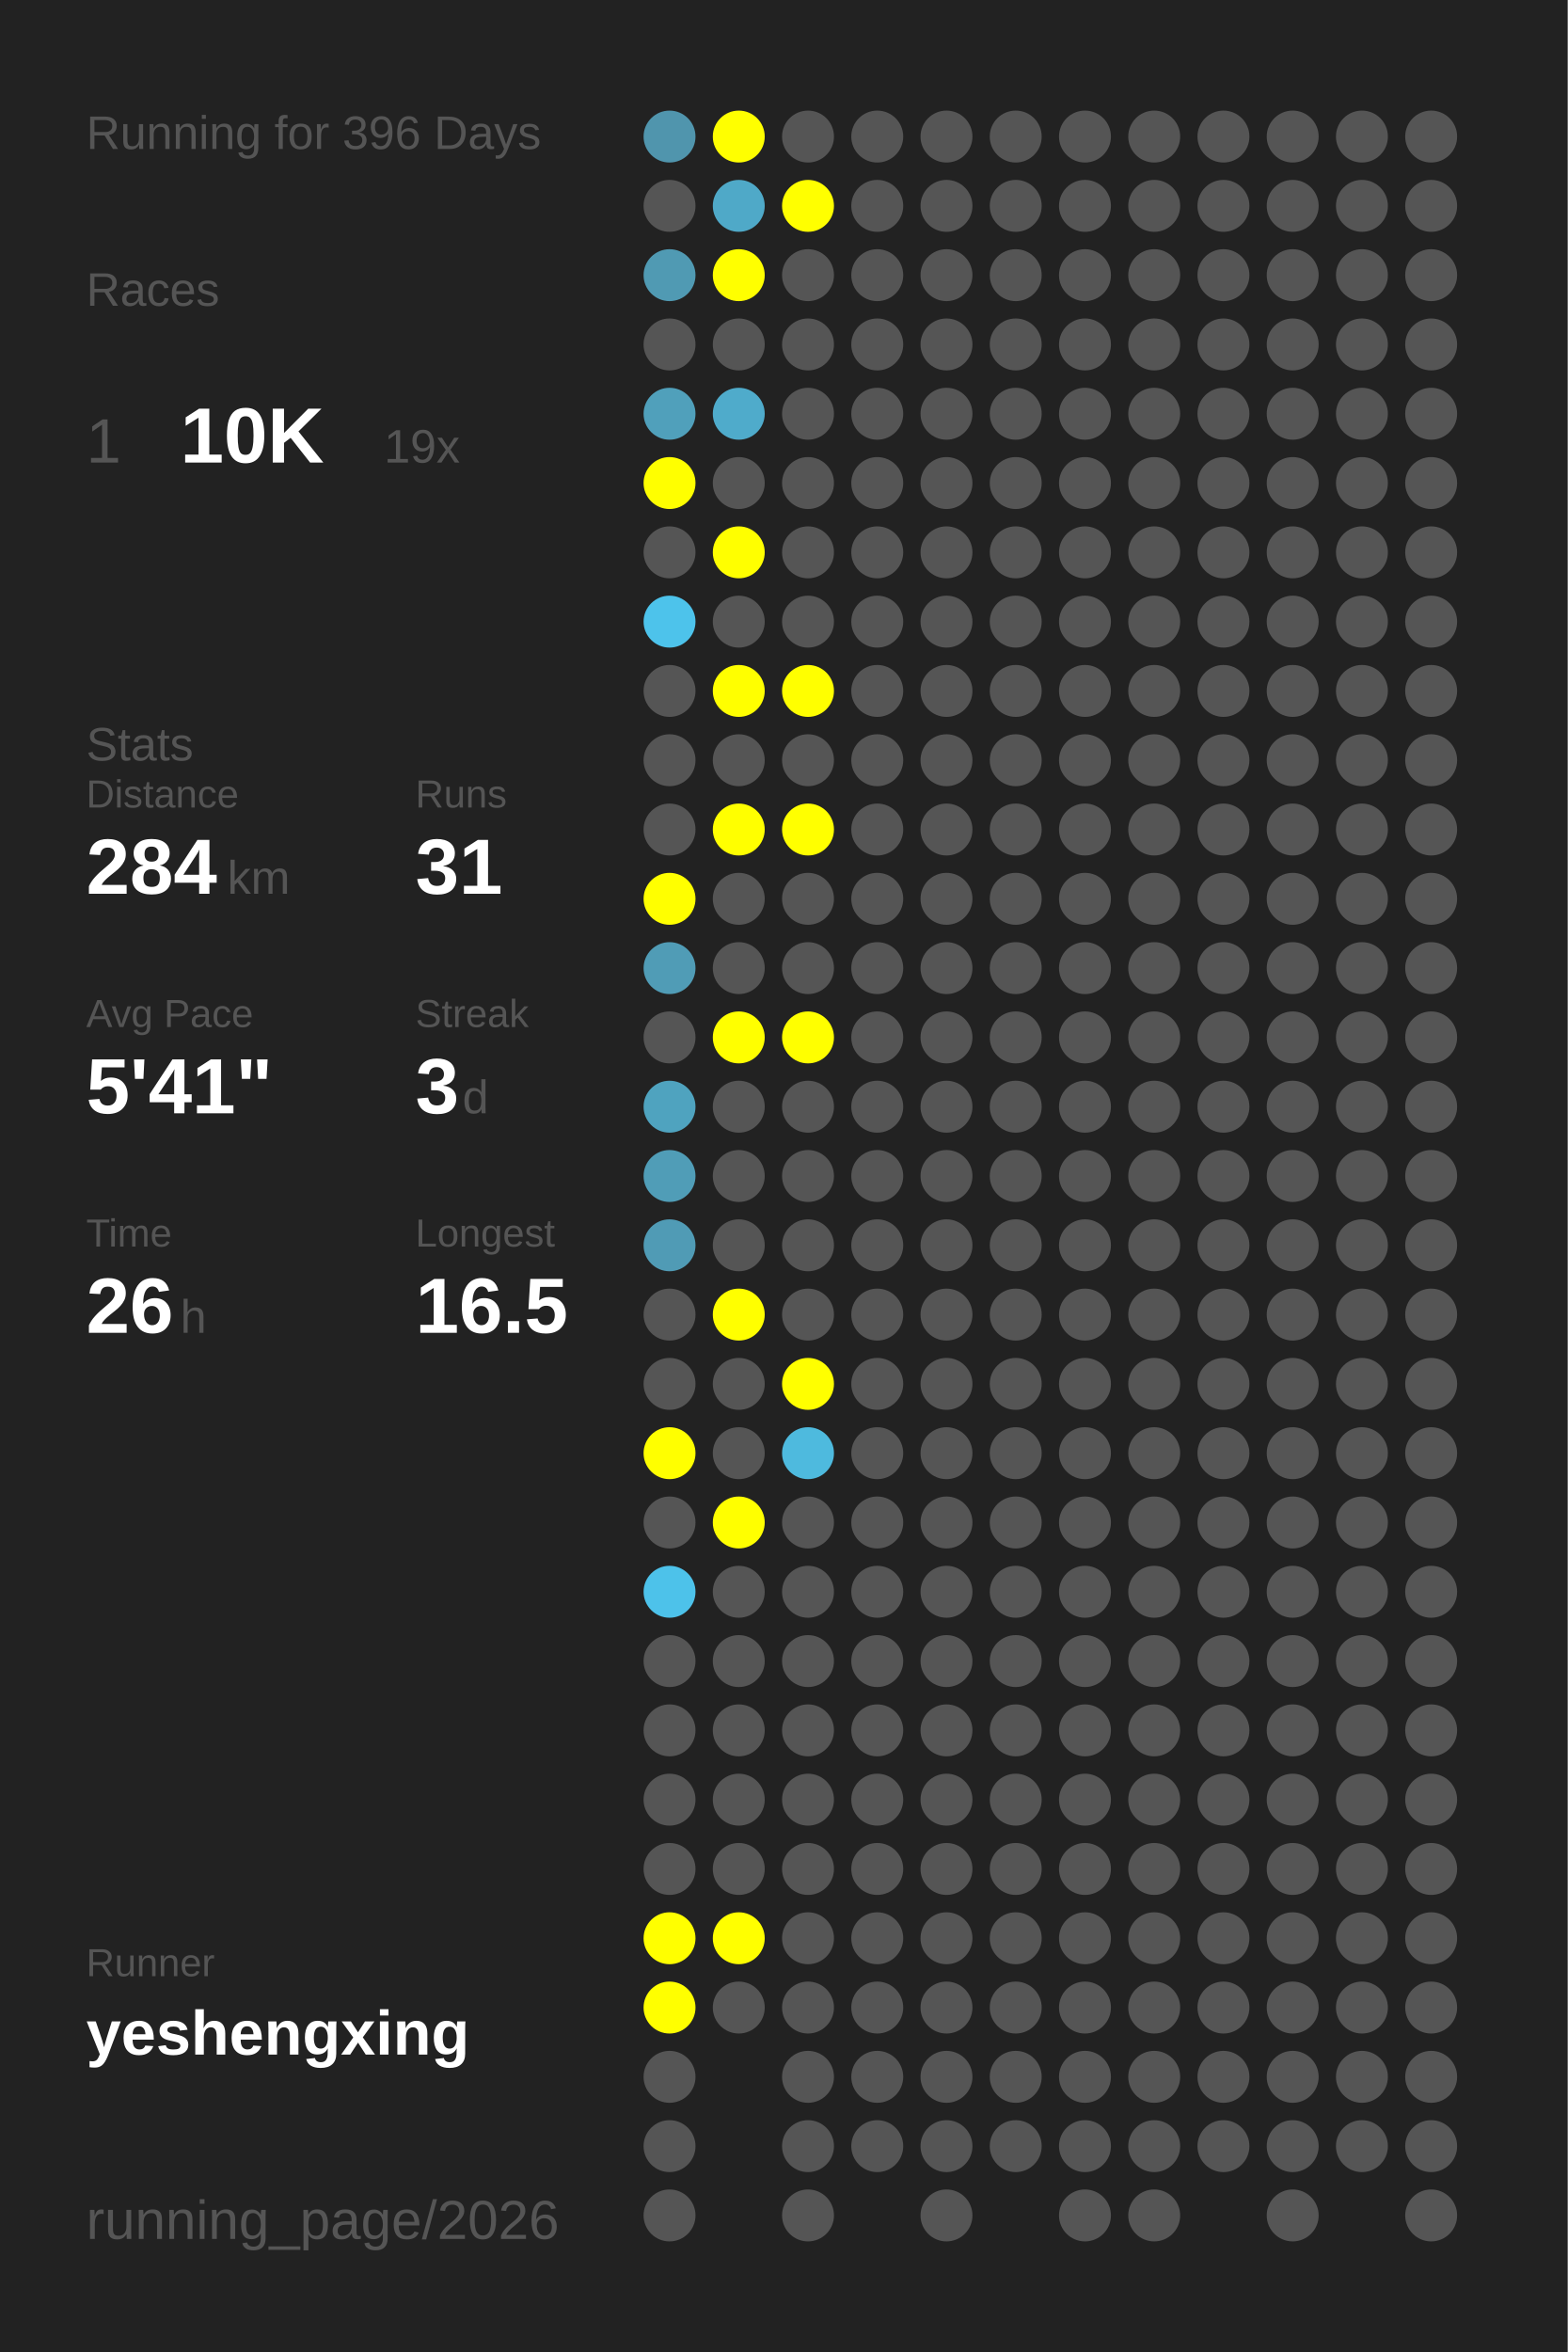
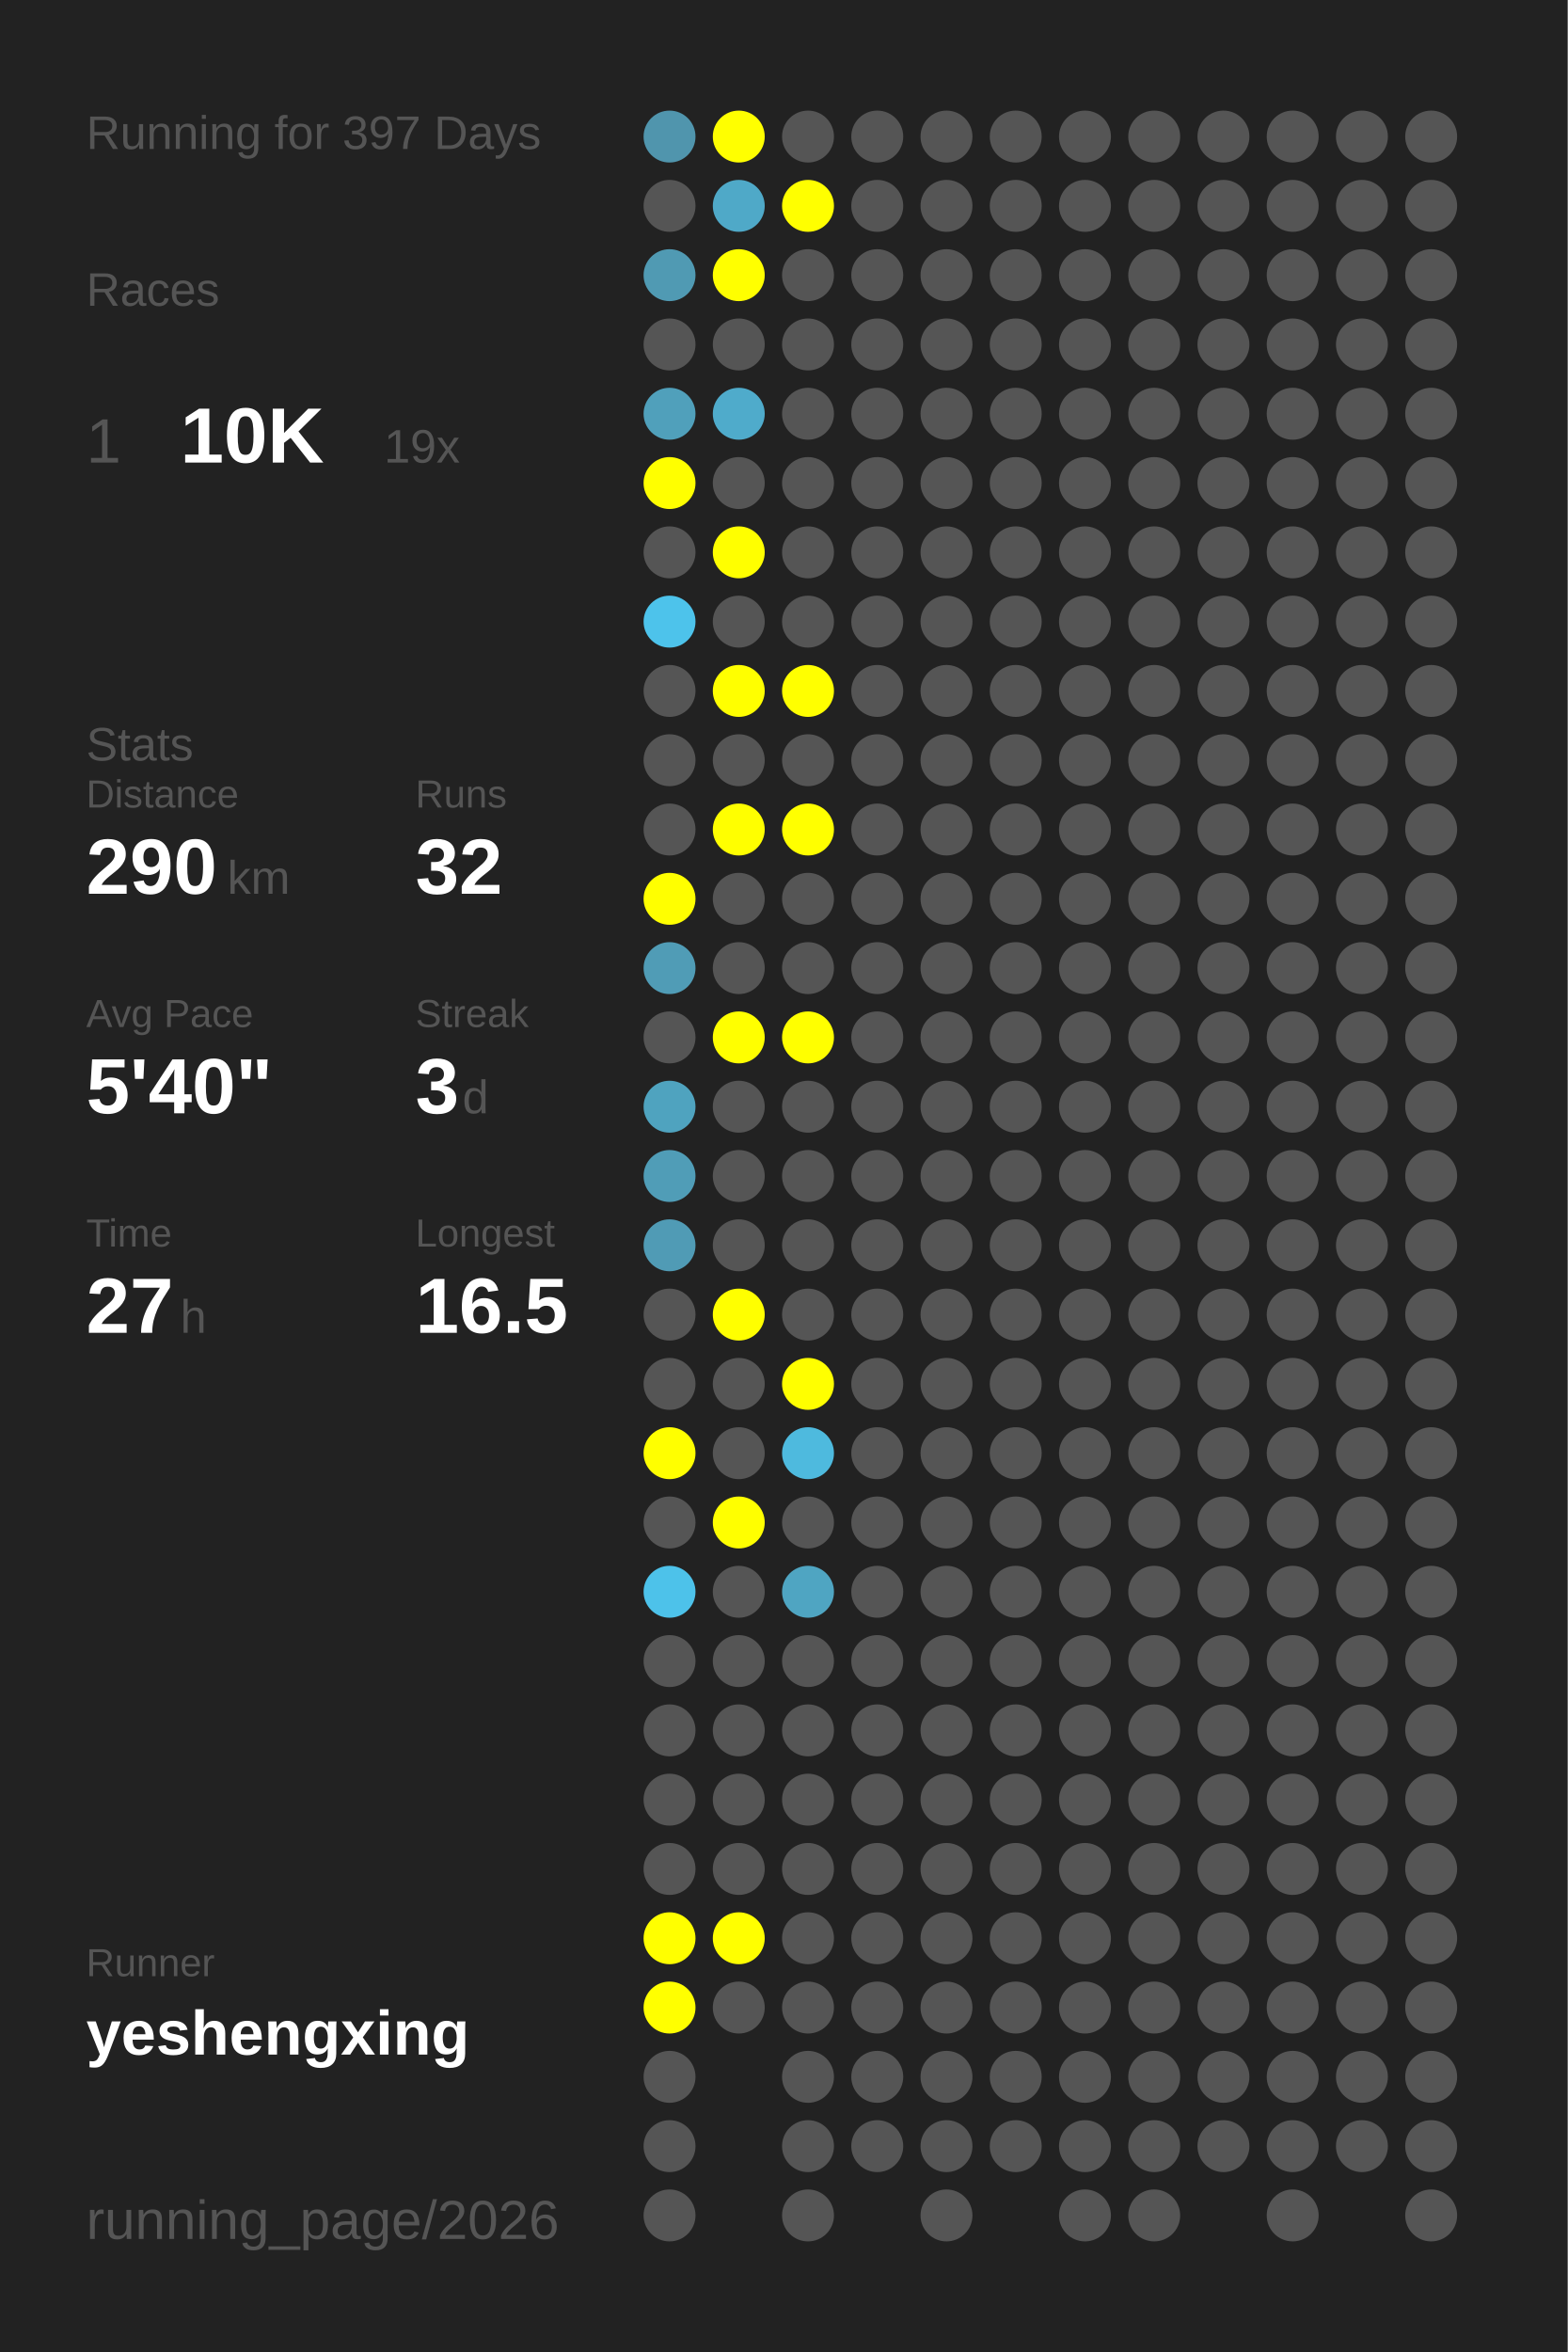
<svg xmlns="http://www.w3.org/2000/svg" baseProfile="full" height="300mm" version="1.1" viewBox="0,0,200,300" width="200mm">
  <defs />
  <rect fill="#222222" height="300" width="200" x="0" y="0" />
-   <text fill="#555555" style="font-size:6px; font-family:Arial;" x="11" y="19">Running for 396 Days</text>
+   <text fill="#555555" style="font-size:6px; font-family:Arial;" x="11" y="19">Running for 397 Days</text>
  <text fill="#555555" style="font-size:6px; font-family:Arial;" x="11" y="39">Races</text>
  <text fill="#555555" style="font-size:8px; font-family:Arial;" x="11" y="59">1</text>
  <text fill="#FFFFFF" style="font-size:10px; font-family:Arial; font-weight:bold;" x="23" y="59">10K</text>
  <text fill="#555555" style="font-size:6px; font-family:Arial;" x="49" y="59">19x</text>
  <text fill="#555555" style="font-size:6px; font-family:Arial;" x="11" y="97">Stats</text>
  <text fill="#555555" style="font-size:5px; font-family:Arial;" x="11" y="103">Distance</text>
-   <text fill="#FFFFFF" style="font-size:10px; font-family:Arial; font-weight:bold;" x="11" y="114">284</text>
+   <text fill="#FFFFFF" style="font-size:10px; font-family:Arial; font-weight:bold;" x="11" y="114">290</text>
  <text fill="#555555" style="font-size:6px; font-family:Arial;" x="29" y="114">km</text>
  <text fill="#555555" style="font-size:5px; font-family:Arial;" x="53" y="103">Runs</text>
-   <text fill="#FFFFFF" style="font-size:10px; font-family:Arial; font-weight:bold;" x="53" y="114">31</text>
+   <text fill="#FFFFFF" style="font-size:10px; font-family:Arial; font-weight:bold;" x="53" y="114">32</text>
  <text fill="#555555" style="font-size:5px; font-family:Arial;" x="11" y="131">Avg Pace</text>
-   <text fill="#FFFFFF" style="font-size:10px; font-family:Arial; font-weight:bold;" x="11" y="142">5'41"</text>
+   <text fill="#FFFFFF" style="font-size:10px; font-family:Arial; font-weight:bold;" x="11" y="142">5'40"</text>
  <text fill="#555555" style="font-size:5px; font-family:Arial;" x="53" y="131">Streak</text>
  <text fill="#FFFFFF" style="font-size:10px; font-family:Arial; font-weight:bold;" x="53" y="142">3</text>
  <text fill="#555555" style="font-size:6px; font-family:Arial;" x="59" y="142">d</text>
  <text fill="#555555" style="font-size:5px; font-family:Arial;" x="11" y="159">Time</text>
-   <text fill="#FFFFFF" style="font-size:10px; font-family:Arial; font-weight:bold;" x="11" y="170">26</text>
+   <text fill="#FFFFFF" style="font-size:10px; font-family:Arial; font-weight:bold;" x="11" y="170">27</text>
  <text fill="#555555" style="font-size:6px; font-family:Arial;" x="23" y="170">h</text>
  <text fill="#555555" style="font-size:5px; font-family:Arial;" x="53" y="159">Longest</text>
  <text fill="#FFFFFF" style="font-size:10px; font-family:Arial; font-weight:bold;" x="53" y="170">16.5</text>
  <text fill="#555555" style="font-size:5px; font-family:Arial;" x="11" y="252.065">Runner</text>
  <text fill="#FFFFFF" style="font-size:8px; font-family:Arial; font-weight:bold;" x="11" y="262.065">yeshengxing</text>
  <text fill="#555555" style="font-size:7px; font-family:Arial;" x="11" y="285.581">running_page/2026</text>
  <circle cx="85.417" cy="17.419" fill="#5095ad" r="3.312" />
  <circle cx="85.417" cy="26.258" fill="#555555" r="3.312" />
  <circle cx="85.417" cy="35.097" fill="#509ab3" r="3.312" />
  <circle cx="85.417" cy="43.935" fill="#555555" r="3.312" />
  <circle cx="85.417" cy="52.774" fill="#50a0bb" r="3.312" />
  <circle cx="85.417" cy="61.613" fill="#FFFF00" r="3.312" />
  <circle cx="85.417" cy="70.452" fill="#555555" r="3.312" />
  <circle cx="85.417" cy="79.29" fill="#4dc3eb" r="3.312" />
  <circle cx="85.417" cy="88.129" fill="#555555" r="3.312" />
  <circle cx="85.417" cy="96.968" fill="#555555" r="3.312" />
  <circle cx="85.417" cy="105.806" fill="#555555" r="3.312" />
  <circle cx="85.417" cy="114.645" fill="#FFFF00" r="3.312" />
  <circle cx="85.417" cy="123.484" fill="#509cb6" r="3.312" />
  <circle cx="85.417" cy="132.323" fill="#555555" r="3.312" />
  <circle cx="85.417" cy="141.161" fill="#4fa3bf" r="3.312" />
  <circle cx="85.417" cy="150" fill="#509db7" r="3.312" />
  <circle cx="85.417" cy="158.839" fill="#509bb5" r="3.312" />
  <circle cx="85.417" cy="167.677" fill="#555555" r="3.312" />
  <circle cx="85.417" cy="176.516" fill="#555555" r="3.312" />
  <circle cx="85.417" cy="185.355" fill="#FFFF00" r="3.312" />
  <circle cx="85.417" cy="194.194" fill="#555555" r="3.312" />
  <circle cx="85.417" cy="203.032" fill="#4dc2ea" r="3.312" />
  <circle cx="85.417" cy="211.871" fill="#555555" r="3.312" />
  <circle cx="85.417" cy="220.71" fill="#555555" r="3.312" />
  <circle cx="85.417" cy="229.548" fill="#555555" r="3.312" />
  <circle cx="85.417" cy="238.387" fill="#555555" r="3.312" />
  <circle cx="85.417" cy="247.226" fill="#FFFF00" r="3.312" />
  <circle cx="85.417" cy="256.065" fill="#FFFF00" r="3.312" />
  <circle cx="85.417" cy="264.903" fill="#555555" r="3.312" />
  <circle cx="85.417" cy="273.742" fill="#555555" r="3.312" />
  <circle cx="85.417" cy="282.581" fill="#555555" r="3.312" />
  <circle cx="94.25" cy="17.419" fill="#FFFF00" r="3.312" />
  <circle cx="94.25" cy="26.258" fill="#4fa9c8" r="3.312" />
  <circle cx="94.25" cy="35.097" fill="#FFFF00" r="3.312" />
  <circle cx="94.25" cy="43.935" fill="#555555" r="3.312" />
  <circle cx="94.25" cy="52.774" fill="#4fabcb" r="3.312" />
  <circle cx="94.25" cy="61.613" fill="#555555" r="3.312" />
  <circle cx="94.25" cy="70.452" fill="#FFFF00" r="3.312" />
  <circle cx="94.25" cy="79.29" fill="#555555" r="3.312" />
  <circle cx="94.25" cy="88.129" fill="#FFFF00" r="3.312" />
  <circle cx="94.25" cy="96.968" fill="#555555" r="3.312" />
  <circle cx="94.25" cy="105.806" fill="#FFFF00" r="3.312" />
  <circle cx="94.25" cy="114.645" fill="#555555" r="3.312" />
  <circle cx="94.25" cy="123.484" fill="#555555" r="3.312" />
  <circle cx="94.25" cy="132.323" fill="#FFFF00" r="3.312" />
  <circle cx="94.25" cy="141.161" fill="#555555" r="3.312" />
  <circle cx="94.25" cy="150" fill="#555555" r="3.312" />
  <circle cx="94.25" cy="158.839" fill="#555555" r="3.312" />
  <circle cx="94.25" cy="167.677" fill="#FFFF00" r="3.312" />
  <circle cx="94.25" cy="176.516" fill="#555555" r="3.312" />
  <circle cx="94.25" cy="185.355" fill="#555555" r="3.312" />
  <circle cx="94.25" cy="194.194" fill="#FFFF00" r="3.312" />
  <circle cx="94.25" cy="203.032" fill="#555555" r="3.312" />
  <circle cx="94.25" cy="211.871" fill="#555555" r="3.312" />
  <circle cx="94.25" cy="220.71" fill="#555555" r="3.312" />
  <circle cx="94.25" cy="229.548" fill="#555555" r="3.312" />
  <circle cx="94.25" cy="238.387" fill="#555555" r="3.312" />
  <circle cx="94.25" cy="247.226" fill="#FFFF00" r="3.312" />
  <circle cx="94.25" cy="256.065" fill="#555555" r="3.312" />
  <circle cx="103.083" cy="17.419" fill="#555555" r="3.312" />
  <circle cx="103.083" cy="26.258" fill="#FFFF00" r="3.312" />
  <circle cx="103.083" cy="35.097" fill="#555555" r="3.312" />
  <circle cx="103.083" cy="43.935" fill="#555555" r="3.312" />
  <circle cx="103.083" cy="52.774" fill="#555555" r="3.312" />
  <circle cx="103.083" cy="61.613" fill="#555555" r="3.312" />
  <circle cx="103.083" cy="70.452" fill="#555555" r="3.312" />
  <circle cx="103.083" cy="79.29" fill="#555555" r="3.312" />
  <circle cx="103.083" cy="88.129" fill="#FFFF00" r="3.312" />
  <circle cx="103.083" cy="96.968" fill="#555555" r="3.312" />
  <circle cx="103.083" cy="105.806" fill="#FFFF00" r="3.312" />
  <circle cx="103.083" cy="114.645" fill="#555555" r="3.312" />
  <circle cx="103.083" cy="123.484" fill="#555555" r="3.312" />
  <circle cx="103.083" cy="132.323" fill="#FFFF00" r="3.312" />
  <circle cx="103.083" cy="141.161" fill="#555555" r="3.312" />
  <circle cx="103.083" cy="150" fill="#555555" r="3.312" />
  <circle cx="103.083" cy="158.839" fill="#555555" r="3.312" />
  <circle cx="103.083" cy="167.677" fill="#555555" r="3.312" />
  <circle cx="103.083" cy="176.516" fill="#FFFF00" r="3.312" />
  <circle cx="103.083" cy="185.355" fill="#4ebade" r="3.312" />
  <circle cx="103.083" cy="194.194" fill="#555555" r="3.312" />
-   <circle cx="103.083" cy="203.032" fill="#555555" r="3.312" />
+   <circle cx="103.083" cy="203.032" fill="#4fa5c2" r="3.312" />
  <circle cx="103.083" cy="211.871" fill="#555555" r="3.312" />
  <circle cx="103.083" cy="220.71" fill="#555555" r="3.312" />
  <circle cx="103.083" cy="229.548" fill="#555555" r="3.312" />
  <circle cx="103.083" cy="238.387" fill="#555555" r="3.312" />
  <circle cx="103.083" cy="247.226" fill="#555555" r="3.312" />
  <circle cx="103.083" cy="256.065" fill="#555555" r="3.312" />
  <circle cx="103.083" cy="264.903" fill="#555555" r="3.312" />
  <circle cx="103.083" cy="273.742" fill="#555555" r="3.312" />
  <circle cx="103.083" cy="282.581" fill="#555555" r="3.312" />
  <circle cx="111.917" cy="17.419" fill="#555555" r="3.312" />
  <circle cx="111.917" cy="26.258" fill="#555555" r="3.312" />
  <circle cx="111.917" cy="35.097" fill="#555555" r="3.312" />
  <circle cx="111.917" cy="43.935" fill="#555555" r="3.312" />
  <circle cx="111.917" cy="52.774" fill="#555555" r="3.312" />
  <circle cx="111.917" cy="61.613" fill="#555555" r="3.312" />
  <circle cx="111.917" cy="70.452" fill="#555555" r="3.312" />
  <circle cx="111.917" cy="79.29" fill="#555555" r="3.312" />
  <circle cx="111.917" cy="88.129" fill="#555555" r="3.312" />
  <circle cx="111.917" cy="96.968" fill="#555555" r="3.312" />
  <circle cx="111.917" cy="105.806" fill="#555555" r="3.312" />
  <circle cx="111.917" cy="114.645" fill="#555555" r="3.312" />
  <circle cx="111.917" cy="123.484" fill="#555555" r="3.312" />
  <circle cx="111.917" cy="132.323" fill="#555555" r="3.312" />
  <circle cx="111.917" cy="141.161" fill="#555555" r="3.312" />
  <circle cx="111.917" cy="150" fill="#555555" r="3.312" />
  <circle cx="111.917" cy="158.839" fill="#555555" r="3.312" />
  <circle cx="111.917" cy="167.677" fill="#555555" r="3.312" />
  <circle cx="111.917" cy="176.516" fill="#555555" r="3.312" />
  <circle cx="111.917" cy="185.355" fill="#555555" r="3.312" />
  <circle cx="111.917" cy="194.194" fill="#555555" r="3.312" />
  <circle cx="111.917" cy="203.032" fill="#555555" r="3.312" />
  <circle cx="111.917" cy="211.871" fill="#555555" r="3.312" />
  <circle cx="111.917" cy="220.71" fill="#555555" r="3.312" />
  <circle cx="111.917" cy="229.548" fill="#555555" r="3.312" />
  <circle cx="111.917" cy="238.387" fill="#555555" r="3.312" />
  <circle cx="111.917" cy="247.226" fill="#555555" r="3.312" />
  <circle cx="111.917" cy="256.065" fill="#555555" r="3.312" />
  <circle cx="111.917" cy="264.903" fill="#555555" r="3.312" />
  <circle cx="111.917" cy="273.742" fill="#555555" r="3.312" />
  <circle cx="120.75" cy="17.419" fill="#555555" r="3.312" />
  <circle cx="120.75" cy="26.258" fill="#555555" r="3.312" />
  <circle cx="120.75" cy="35.097" fill="#555555" r="3.312" />
  <circle cx="120.75" cy="43.935" fill="#555555" r="3.312" />
  <circle cx="120.75" cy="52.774" fill="#555555" r="3.312" />
  <circle cx="120.75" cy="61.613" fill="#555555" r="3.312" />
  <circle cx="120.75" cy="70.452" fill="#555555" r="3.312" />
  <circle cx="120.75" cy="79.29" fill="#555555" r="3.312" />
  <circle cx="120.75" cy="88.129" fill="#555555" r="3.312" />
  <circle cx="120.75" cy="96.968" fill="#555555" r="3.312" />
  <circle cx="120.75" cy="105.806" fill="#555555" r="3.312" />
  <circle cx="120.75" cy="114.645" fill="#555555" r="3.312" />
  <circle cx="120.75" cy="123.484" fill="#555555" r="3.312" />
  <circle cx="120.75" cy="132.323" fill="#555555" r="3.312" />
  <circle cx="120.75" cy="141.161" fill="#555555" r="3.312" />
  <circle cx="120.75" cy="150" fill="#555555" r="3.312" />
  <circle cx="120.75" cy="158.839" fill="#555555" r="3.312" />
  <circle cx="120.75" cy="167.677" fill="#555555" r="3.312" />
  <circle cx="120.75" cy="176.516" fill="#555555" r="3.312" />
  <circle cx="120.75" cy="185.355" fill="#555555" r="3.312" />
  <circle cx="120.75" cy="194.194" fill="#555555" r="3.312" />
  <circle cx="120.75" cy="203.032" fill="#555555" r="3.312" />
  <circle cx="120.75" cy="211.871" fill="#555555" r="3.312" />
  <circle cx="120.75" cy="220.71" fill="#555555" r="3.312" />
  <circle cx="120.75" cy="229.548" fill="#555555" r="3.312" />
  <circle cx="120.75" cy="238.387" fill="#555555" r="3.312" />
  <circle cx="120.75" cy="247.226" fill="#555555" r="3.312" />
  <circle cx="120.75" cy="256.065" fill="#555555" r="3.312" />
  <circle cx="120.75" cy="264.903" fill="#555555" r="3.312" />
  <circle cx="120.75" cy="273.742" fill="#555555" r="3.312" />
  <circle cx="120.75" cy="282.581" fill="#555555" r="3.312" />
  <circle cx="129.583" cy="17.419" fill="#555555" r="3.312" />
  <circle cx="129.583" cy="26.258" fill="#555555" r="3.312" />
  <circle cx="129.583" cy="35.097" fill="#555555" r="3.312" />
  <circle cx="129.583" cy="43.935" fill="#555555" r="3.312" />
  <circle cx="129.583" cy="52.774" fill="#555555" r="3.312" />
  <circle cx="129.583" cy="61.613" fill="#555555" r="3.312" />
  <circle cx="129.583" cy="70.452" fill="#555555" r="3.312" />
  <circle cx="129.583" cy="79.29" fill="#555555" r="3.312" />
  <circle cx="129.583" cy="88.129" fill="#555555" r="3.312" />
  <circle cx="129.583" cy="96.968" fill="#555555" r="3.312" />
  <circle cx="129.583" cy="105.806" fill="#555555" r="3.312" />
  <circle cx="129.583" cy="114.645" fill="#555555" r="3.312" />
  <circle cx="129.583" cy="123.484" fill="#555555" r="3.312" />
  <circle cx="129.583" cy="132.323" fill="#555555" r="3.312" />
  <circle cx="129.583" cy="141.161" fill="#555555" r="3.312" />
  <circle cx="129.583" cy="150" fill="#555555" r="3.312" />
  <circle cx="129.583" cy="158.839" fill="#555555" r="3.312" />
  <circle cx="129.583" cy="167.677" fill="#555555" r="3.312" />
  <circle cx="129.583" cy="176.516" fill="#555555" r="3.312" />
  <circle cx="129.583" cy="185.355" fill="#555555" r="3.312" />
  <circle cx="129.583" cy="194.194" fill="#555555" r="3.312" />
  <circle cx="129.583" cy="203.032" fill="#555555" r="3.312" />
  <circle cx="129.583" cy="211.871" fill="#555555" r="3.312" />
  <circle cx="129.583" cy="220.71" fill="#555555" r="3.312" />
  <circle cx="129.583" cy="229.548" fill="#555555" r="3.312" />
  <circle cx="129.583" cy="238.387" fill="#555555" r="3.312" />
  <circle cx="129.583" cy="247.226" fill="#555555" r="3.312" />
  <circle cx="129.583" cy="256.065" fill="#555555" r="3.312" />
  <circle cx="129.583" cy="264.903" fill="#555555" r="3.312" />
  <circle cx="129.583" cy="273.742" fill="#555555" r="3.312" />
  <circle cx="138.417" cy="17.419" fill="#555555" r="3.312" />
  <circle cx="138.417" cy="26.258" fill="#555555" r="3.312" />
  <circle cx="138.417" cy="35.097" fill="#555555" r="3.312" />
  <circle cx="138.417" cy="43.935" fill="#555555" r="3.312" />
  <circle cx="138.417" cy="52.774" fill="#555555" r="3.312" />
  <circle cx="138.417" cy="61.613" fill="#555555" r="3.312" />
  <circle cx="138.417" cy="70.452" fill="#555555" r="3.312" />
  <circle cx="138.417" cy="79.29" fill="#555555" r="3.312" />
  <circle cx="138.417" cy="88.129" fill="#555555" r="3.312" />
  <circle cx="138.417" cy="96.968" fill="#555555" r="3.312" />
  <circle cx="138.417" cy="105.806" fill="#555555" r="3.312" />
  <circle cx="138.417" cy="114.645" fill="#555555" r="3.312" />
  <circle cx="138.417" cy="123.484" fill="#555555" r="3.312" />
  <circle cx="138.417" cy="132.323" fill="#555555" r="3.312" />
  <circle cx="138.417" cy="141.161" fill="#555555" r="3.312" />
  <circle cx="138.417" cy="150" fill="#555555" r="3.312" />
  <circle cx="138.417" cy="158.839" fill="#555555" r="3.312" />
  <circle cx="138.417" cy="167.677" fill="#555555" r="3.312" />
  <circle cx="138.417" cy="176.516" fill="#555555" r="3.312" />
  <circle cx="138.417" cy="185.355" fill="#555555" r="3.312" />
  <circle cx="138.417" cy="194.194" fill="#555555" r="3.312" />
  <circle cx="138.417" cy="203.032" fill="#555555" r="3.312" />
  <circle cx="138.417" cy="211.871" fill="#555555" r="3.312" />
  <circle cx="138.417" cy="220.71" fill="#555555" r="3.312" />
  <circle cx="138.417" cy="229.548" fill="#555555" r="3.312" />
  <circle cx="138.417" cy="238.387" fill="#555555" r="3.312" />
  <circle cx="138.417" cy="247.226" fill="#555555" r="3.312" />
  <circle cx="138.417" cy="256.065" fill="#555555" r="3.312" />
  <circle cx="138.417" cy="264.903" fill="#555555" r="3.312" />
  <circle cx="138.417" cy="273.742" fill="#555555" r="3.312" />
  <circle cx="138.417" cy="282.581" fill="#555555" r="3.312" />
  <circle cx="147.25" cy="17.419" fill="#555555" r="3.312" />
  <circle cx="147.25" cy="26.258" fill="#555555" r="3.312" />
  <circle cx="147.25" cy="35.097" fill="#555555" r="3.312" />
  <circle cx="147.25" cy="43.935" fill="#555555" r="3.312" />
  <circle cx="147.25" cy="52.774" fill="#555555" r="3.312" />
  <circle cx="147.25" cy="61.613" fill="#555555" r="3.312" />
  <circle cx="147.25" cy="70.452" fill="#555555" r="3.312" />
  <circle cx="147.25" cy="79.29" fill="#555555" r="3.312" />
  <circle cx="147.25" cy="88.129" fill="#555555" r="3.312" />
  <circle cx="147.25" cy="96.968" fill="#555555" r="3.312" />
  <circle cx="147.25" cy="105.806" fill="#555555" r="3.312" />
  <circle cx="147.25" cy="114.645" fill="#555555" r="3.312" />
  <circle cx="147.25" cy="123.484" fill="#555555" r="3.312" />
  <circle cx="147.25" cy="132.323" fill="#555555" r="3.312" />
  <circle cx="147.25" cy="141.161" fill="#555555" r="3.312" />
  <circle cx="147.25" cy="150" fill="#555555" r="3.312" />
  <circle cx="147.25" cy="158.839" fill="#555555" r="3.312" />
  <circle cx="147.25" cy="167.677" fill="#555555" r="3.312" />
  <circle cx="147.25" cy="176.516" fill="#555555" r="3.312" />
  <circle cx="147.25" cy="185.355" fill="#555555" r="3.312" />
  <circle cx="147.25" cy="194.194" fill="#555555" r="3.312" />
  <circle cx="147.25" cy="203.032" fill="#555555" r="3.312" />
  <circle cx="147.25" cy="211.871" fill="#555555" r="3.312" />
  <circle cx="147.25" cy="220.71" fill="#555555" r="3.312" />
  <circle cx="147.25" cy="229.548" fill="#555555" r="3.312" />
  <circle cx="147.25" cy="238.387" fill="#555555" r="3.312" />
  <circle cx="147.25" cy="247.226" fill="#555555" r="3.312" />
  <circle cx="147.25" cy="256.065" fill="#555555" r="3.312" />
  <circle cx="147.25" cy="264.903" fill="#555555" r="3.312" />
  <circle cx="147.25" cy="273.742" fill="#555555" r="3.312" />
  <circle cx="147.25" cy="282.581" fill="#555555" r="3.312" />
  <circle cx="156.083" cy="17.419" fill="#555555" r="3.312" />
  <circle cx="156.083" cy="26.258" fill="#555555" r="3.312" />
  <circle cx="156.083" cy="35.097" fill="#555555" r="3.312" />
  <circle cx="156.083" cy="43.935" fill="#555555" r="3.312" />
  <circle cx="156.083" cy="52.774" fill="#555555" r="3.312" />
  <circle cx="156.083" cy="61.613" fill="#555555" r="3.312" />
  <circle cx="156.083" cy="70.452" fill="#555555" r="3.312" />
  <circle cx="156.083" cy="79.29" fill="#555555" r="3.312" />
  <circle cx="156.083" cy="88.129" fill="#555555" r="3.312" />
  <circle cx="156.083" cy="96.968" fill="#555555" r="3.312" />
  <circle cx="156.083" cy="105.806" fill="#555555" r="3.312" />
  <circle cx="156.083" cy="114.645" fill="#555555" r="3.312" />
  <circle cx="156.083" cy="123.484" fill="#555555" r="3.312" />
  <circle cx="156.083" cy="132.323" fill="#555555" r="3.312" />
  <circle cx="156.083" cy="141.161" fill="#555555" r="3.312" />
  <circle cx="156.083" cy="150" fill="#555555" r="3.312" />
  <circle cx="156.083" cy="158.839" fill="#555555" r="3.312" />
  <circle cx="156.083" cy="167.677" fill="#555555" r="3.312" />
  <circle cx="156.083" cy="176.516" fill="#555555" r="3.312" />
  <circle cx="156.083" cy="185.355" fill="#555555" r="3.312" />
  <circle cx="156.083" cy="194.194" fill="#555555" r="3.312" />
  <circle cx="156.083" cy="203.032" fill="#555555" r="3.312" />
  <circle cx="156.083" cy="211.871" fill="#555555" r="3.312" />
  <circle cx="156.083" cy="220.71" fill="#555555" r="3.312" />
  <circle cx="156.083" cy="229.548" fill="#555555" r="3.312" />
  <circle cx="156.083" cy="238.387" fill="#555555" r="3.312" />
  <circle cx="156.083" cy="247.226" fill="#555555" r="3.312" />
  <circle cx="156.083" cy="256.065" fill="#555555" r="3.312" />
  <circle cx="156.083" cy="264.903" fill="#555555" r="3.312" />
  <circle cx="156.083" cy="273.742" fill="#555555" r="3.312" />
  <circle cx="164.917" cy="17.419" fill="#555555" r="3.312" />
  <circle cx="164.917" cy="26.258" fill="#555555" r="3.312" />
  <circle cx="164.917" cy="35.097" fill="#555555" r="3.312" />
  <circle cx="164.917" cy="43.935" fill="#555555" r="3.312" />
  <circle cx="164.917" cy="52.774" fill="#555555" r="3.312" />
  <circle cx="164.917" cy="61.613" fill="#555555" r="3.312" />
  <circle cx="164.917" cy="70.452" fill="#555555" r="3.312" />
  <circle cx="164.917" cy="79.29" fill="#555555" r="3.312" />
  <circle cx="164.917" cy="88.129" fill="#555555" r="3.312" />
  <circle cx="164.917" cy="96.968" fill="#555555" r="3.312" />
  <circle cx="164.917" cy="105.806" fill="#555555" r="3.312" />
  <circle cx="164.917" cy="114.645" fill="#555555" r="3.312" />
  <circle cx="164.917" cy="123.484" fill="#555555" r="3.312" />
  <circle cx="164.917" cy="132.323" fill="#555555" r="3.312" />
  <circle cx="164.917" cy="141.161" fill="#555555" r="3.312" />
  <circle cx="164.917" cy="150" fill="#555555" r="3.312" />
  <circle cx="164.917" cy="158.839" fill="#555555" r="3.312" />
  <circle cx="164.917" cy="167.677" fill="#555555" r="3.312" />
  <circle cx="164.917" cy="176.516" fill="#555555" r="3.312" />
  <circle cx="164.917" cy="185.355" fill="#555555" r="3.312" />
  <circle cx="164.917" cy="194.194" fill="#555555" r="3.312" />
  <circle cx="164.917" cy="203.032" fill="#555555" r="3.312" />
  <circle cx="164.917" cy="211.871" fill="#555555" r="3.312" />
  <circle cx="164.917" cy="220.71" fill="#555555" r="3.312" />
  <circle cx="164.917" cy="229.548" fill="#555555" r="3.312" />
  <circle cx="164.917" cy="238.387" fill="#555555" r="3.312" />
  <circle cx="164.917" cy="247.226" fill="#555555" r="3.312" />
  <circle cx="164.917" cy="256.065" fill="#555555" r="3.312" />
  <circle cx="164.917" cy="264.903" fill="#555555" r="3.312" />
  <circle cx="164.917" cy="273.742" fill="#555555" r="3.312" />
  <circle cx="164.917" cy="282.581" fill="#555555" r="3.312" />
  <circle cx="173.75" cy="17.419" fill="#555555" r="3.312" />
  <circle cx="173.75" cy="26.258" fill="#555555" r="3.312" />
  <circle cx="173.75" cy="35.097" fill="#555555" r="3.312" />
  <circle cx="173.75" cy="43.935" fill="#555555" r="3.312" />
  <circle cx="173.75" cy="52.774" fill="#555555" r="3.312" />
  <circle cx="173.75" cy="61.613" fill="#555555" r="3.312" />
  <circle cx="173.75" cy="70.452" fill="#555555" r="3.312" />
  <circle cx="173.75" cy="79.29" fill="#555555" r="3.312" />
  <circle cx="173.75" cy="88.129" fill="#555555" r="3.312" />
  <circle cx="173.75" cy="96.968" fill="#555555" r="3.312" />
  <circle cx="173.75" cy="105.806" fill="#555555" r="3.312" />
  <circle cx="173.75" cy="114.645" fill="#555555" r="3.312" />
  <circle cx="173.75" cy="123.484" fill="#555555" r="3.312" />
  <circle cx="173.75" cy="132.323" fill="#555555" r="3.312" />
  <circle cx="173.75" cy="141.161" fill="#555555" r="3.312" />
  <circle cx="173.75" cy="150" fill="#555555" r="3.312" />
  <circle cx="173.75" cy="158.839" fill="#555555" r="3.312" />
  <circle cx="173.75" cy="167.677" fill="#555555" r="3.312" />
  <circle cx="173.75" cy="176.516" fill="#555555" r="3.312" />
  <circle cx="173.75" cy="185.355" fill="#555555" r="3.312" />
  <circle cx="173.75" cy="194.194" fill="#555555" r="3.312" />
  <circle cx="173.75" cy="203.032" fill="#555555" r="3.312" />
  <circle cx="173.75" cy="211.871" fill="#555555" r="3.312" />
  <circle cx="173.75" cy="220.71" fill="#555555" r="3.312" />
  <circle cx="173.75" cy="229.548" fill="#555555" r="3.312" />
  <circle cx="173.75" cy="238.387" fill="#555555" r="3.312" />
  <circle cx="173.75" cy="247.226" fill="#555555" r="3.312" />
  <circle cx="173.75" cy="256.065" fill="#555555" r="3.312" />
  <circle cx="173.75" cy="264.903" fill="#555555" r="3.312" />
  <circle cx="173.75" cy="273.742" fill="#555555" r="3.312" />
  <circle cx="182.583" cy="17.419" fill="#555555" r="3.312" />
  <circle cx="182.583" cy="26.258" fill="#555555" r="3.312" />
  <circle cx="182.583" cy="35.097" fill="#555555" r="3.312" />
  <circle cx="182.583" cy="43.935" fill="#555555" r="3.312" />
  <circle cx="182.583" cy="52.774" fill="#555555" r="3.312" />
  <circle cx="182.583" cy="61.613" fill="#555555" r="3.312" />
  <circle cx="182.583" cy="70.452" fill="#555555" r="3.312" />
  <circle cx="182.583" cy="79.29" fill="#555555" r="3.312" />
  <circle cx="182.583" cy="88.129" fill="#555555" r="3.312" />
  <circle cx="182.583" cy="96.968" fill="#555555" r="3.312" />
  <circle cx="182.583" cy="105.806" fill="#555555" r="3.312" />
  <circle cx="182.583" cy="114.645" fill="#555555" r="3.312" />
  <circle cx="182.583" cy="123.484" fill="#555555" r="3.312" />
  <circle cx="182.583" cy="132.323" fill="#555555" r="3.312" />
  <circle cx="182.583" cy="141.161" fill="#555555" r="3.312" />
  <circle cx="182.583" cy="150" fill="#555555" r="3.312" />
  <circle cx="182.583" cy="158.839" fill="#555555" r="3.312" />
  <circle cx="182.583" cy="167.677" fill="#555555" r="3.312" />
  <circle cx="182.583" cy="176.516" fill="#555555" r="3.312" />
  <circle cx="182.583" cy="185.355" fill="#555555" r="3.312" />
  <circle cx="182.583" cy="194.194" fill="#555555" r="3.312" />
  <circle cx="182.583" cy="203.032" fill="#555555" r="3.312" />
  <circle cx="182.583" cy="211.871" fill="#555555" r="3.312" />
  <circle cx="182.583" cy="220.71" fill="#555555" r="3.312" />
  <circle cx="182.583" cy="229.548" fill="#555555" r="3.312" />
  <circle cx="182.583" cy="238.387" fill="#555555" r="3.312" />
  <circle cx="182.583" cy="247.226" fill="#555555" r="3.312" />
  <circle cx="182.583" cy="256.065" fill="#555555" r="3.312" />
  <circle cx="182.583" cy="264.903" fill="#555555" r="3.312" />
  <circle cx="182.583" cy="273.742" fill="#555555" r="3.312" />
  <circle cx="182.583" cy="282.581" fill="#555555" r="3.312" />
</svg>
